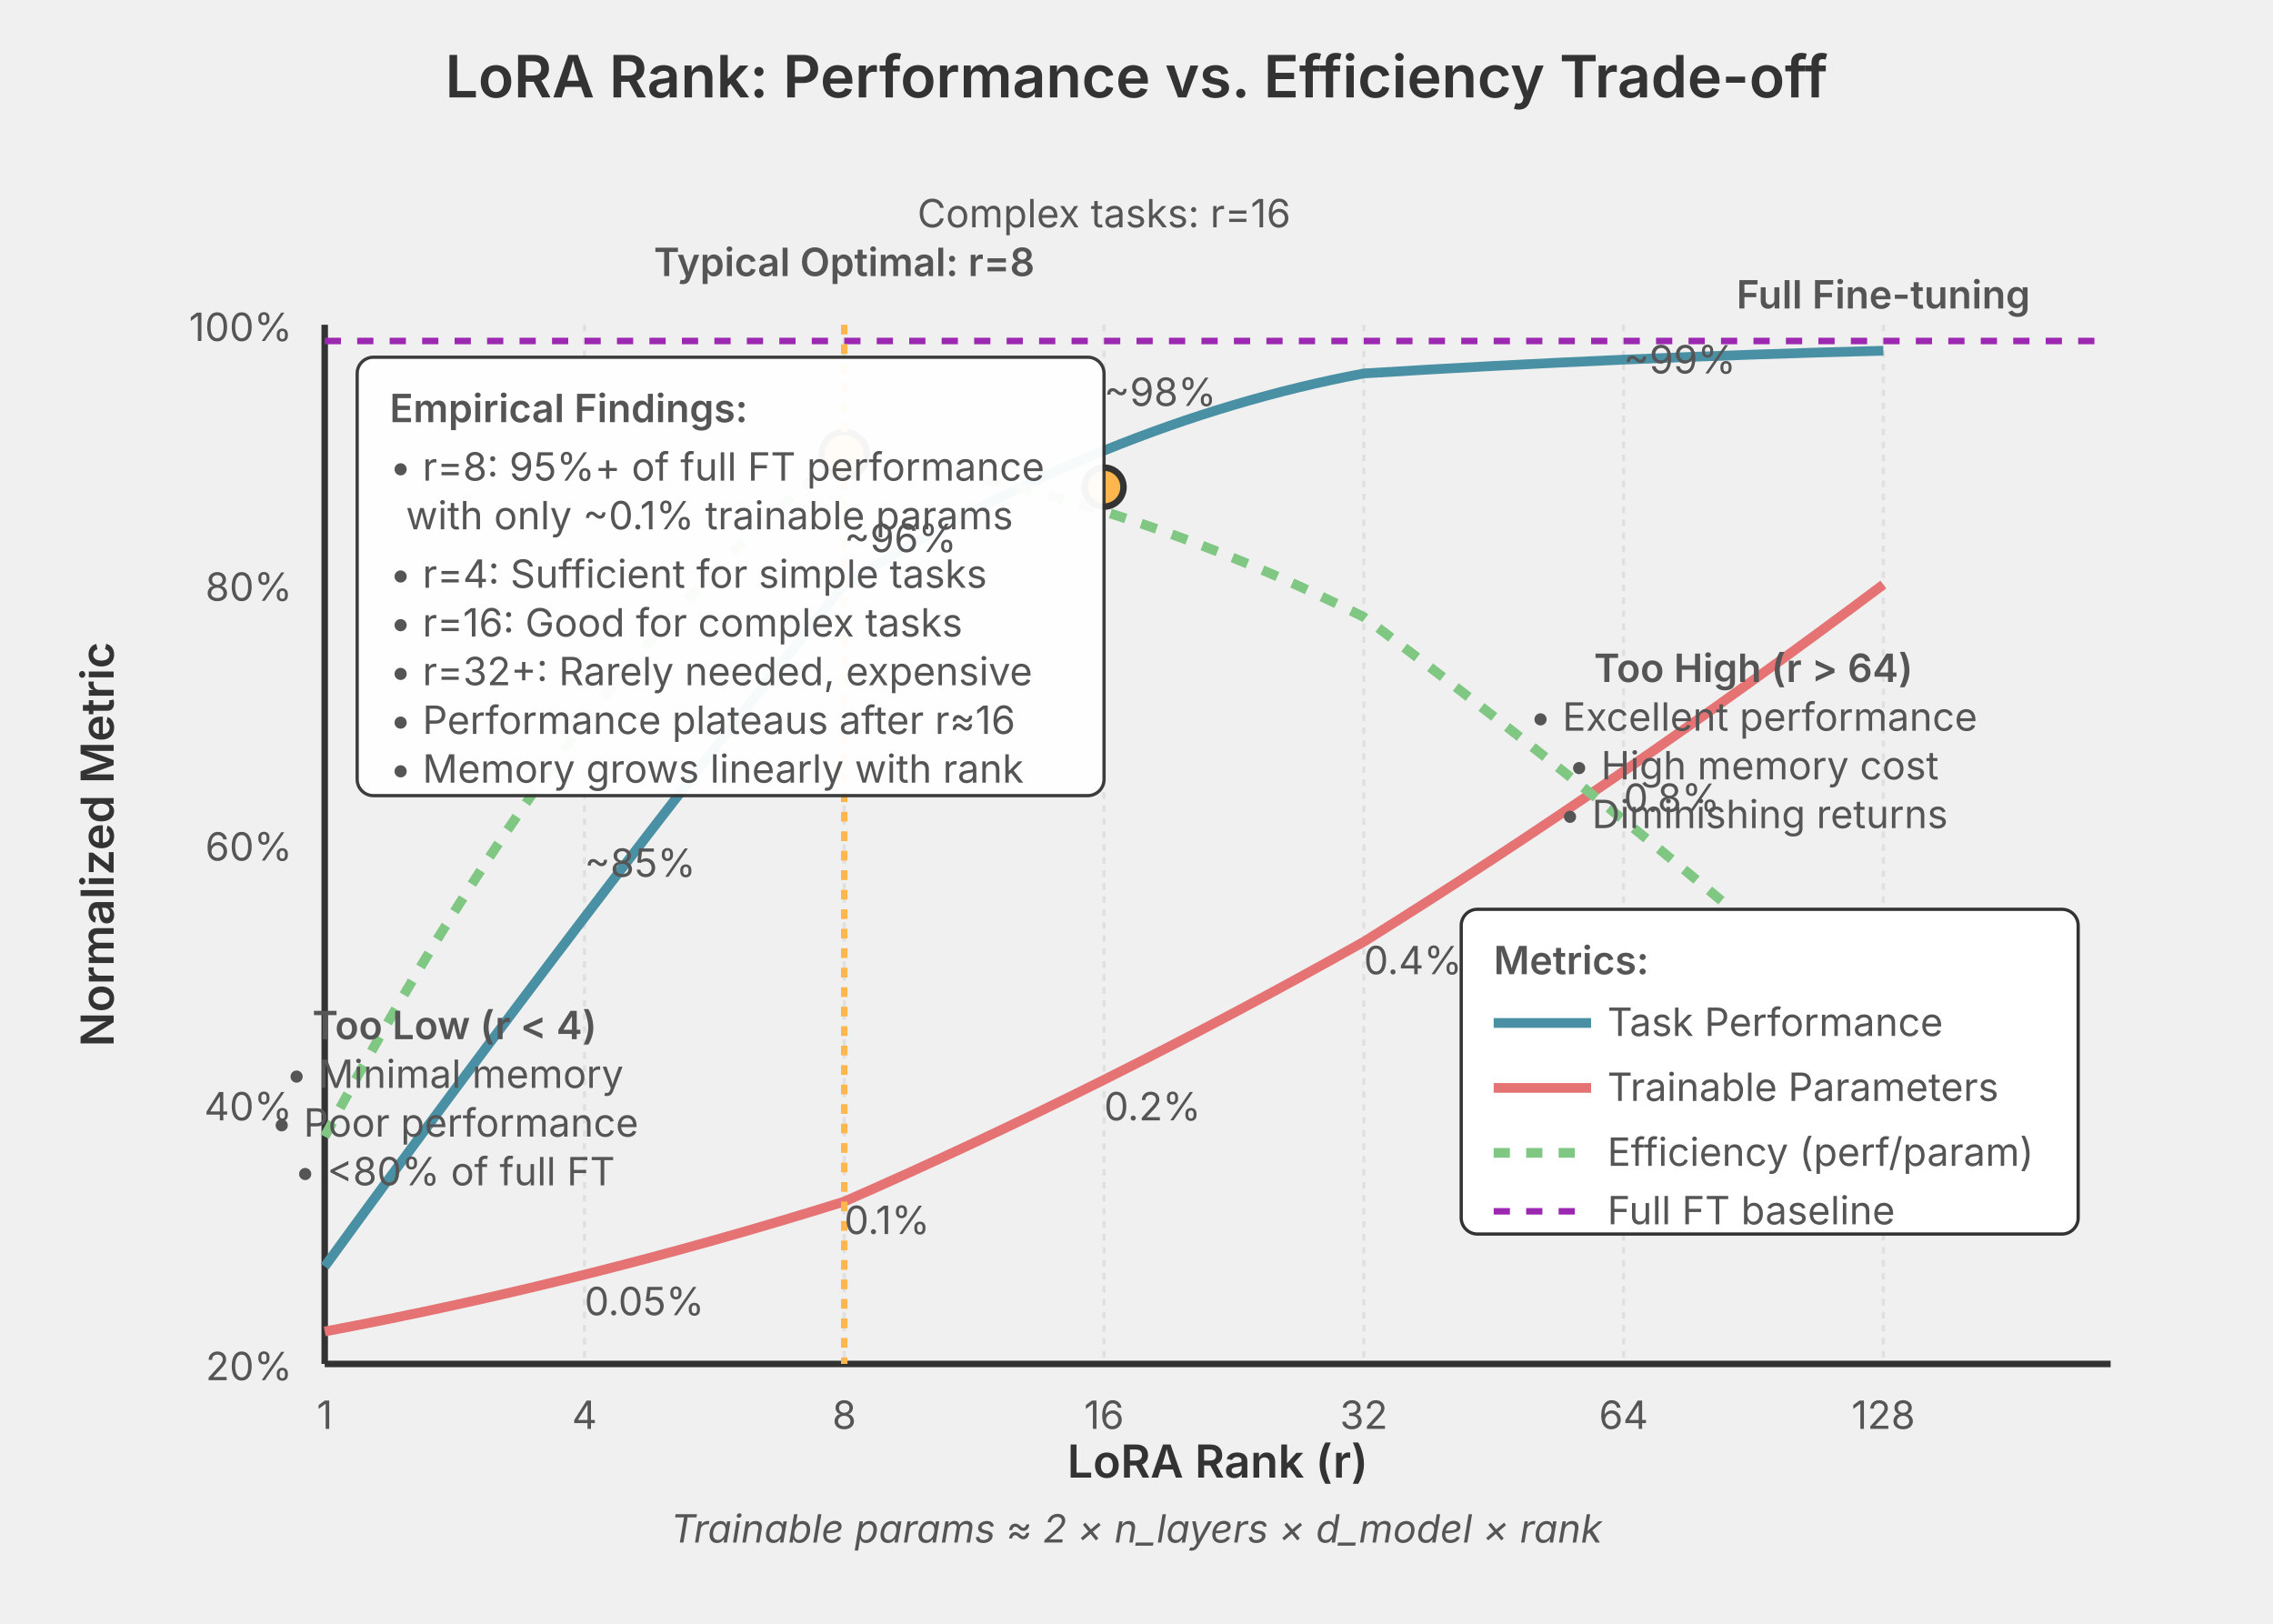
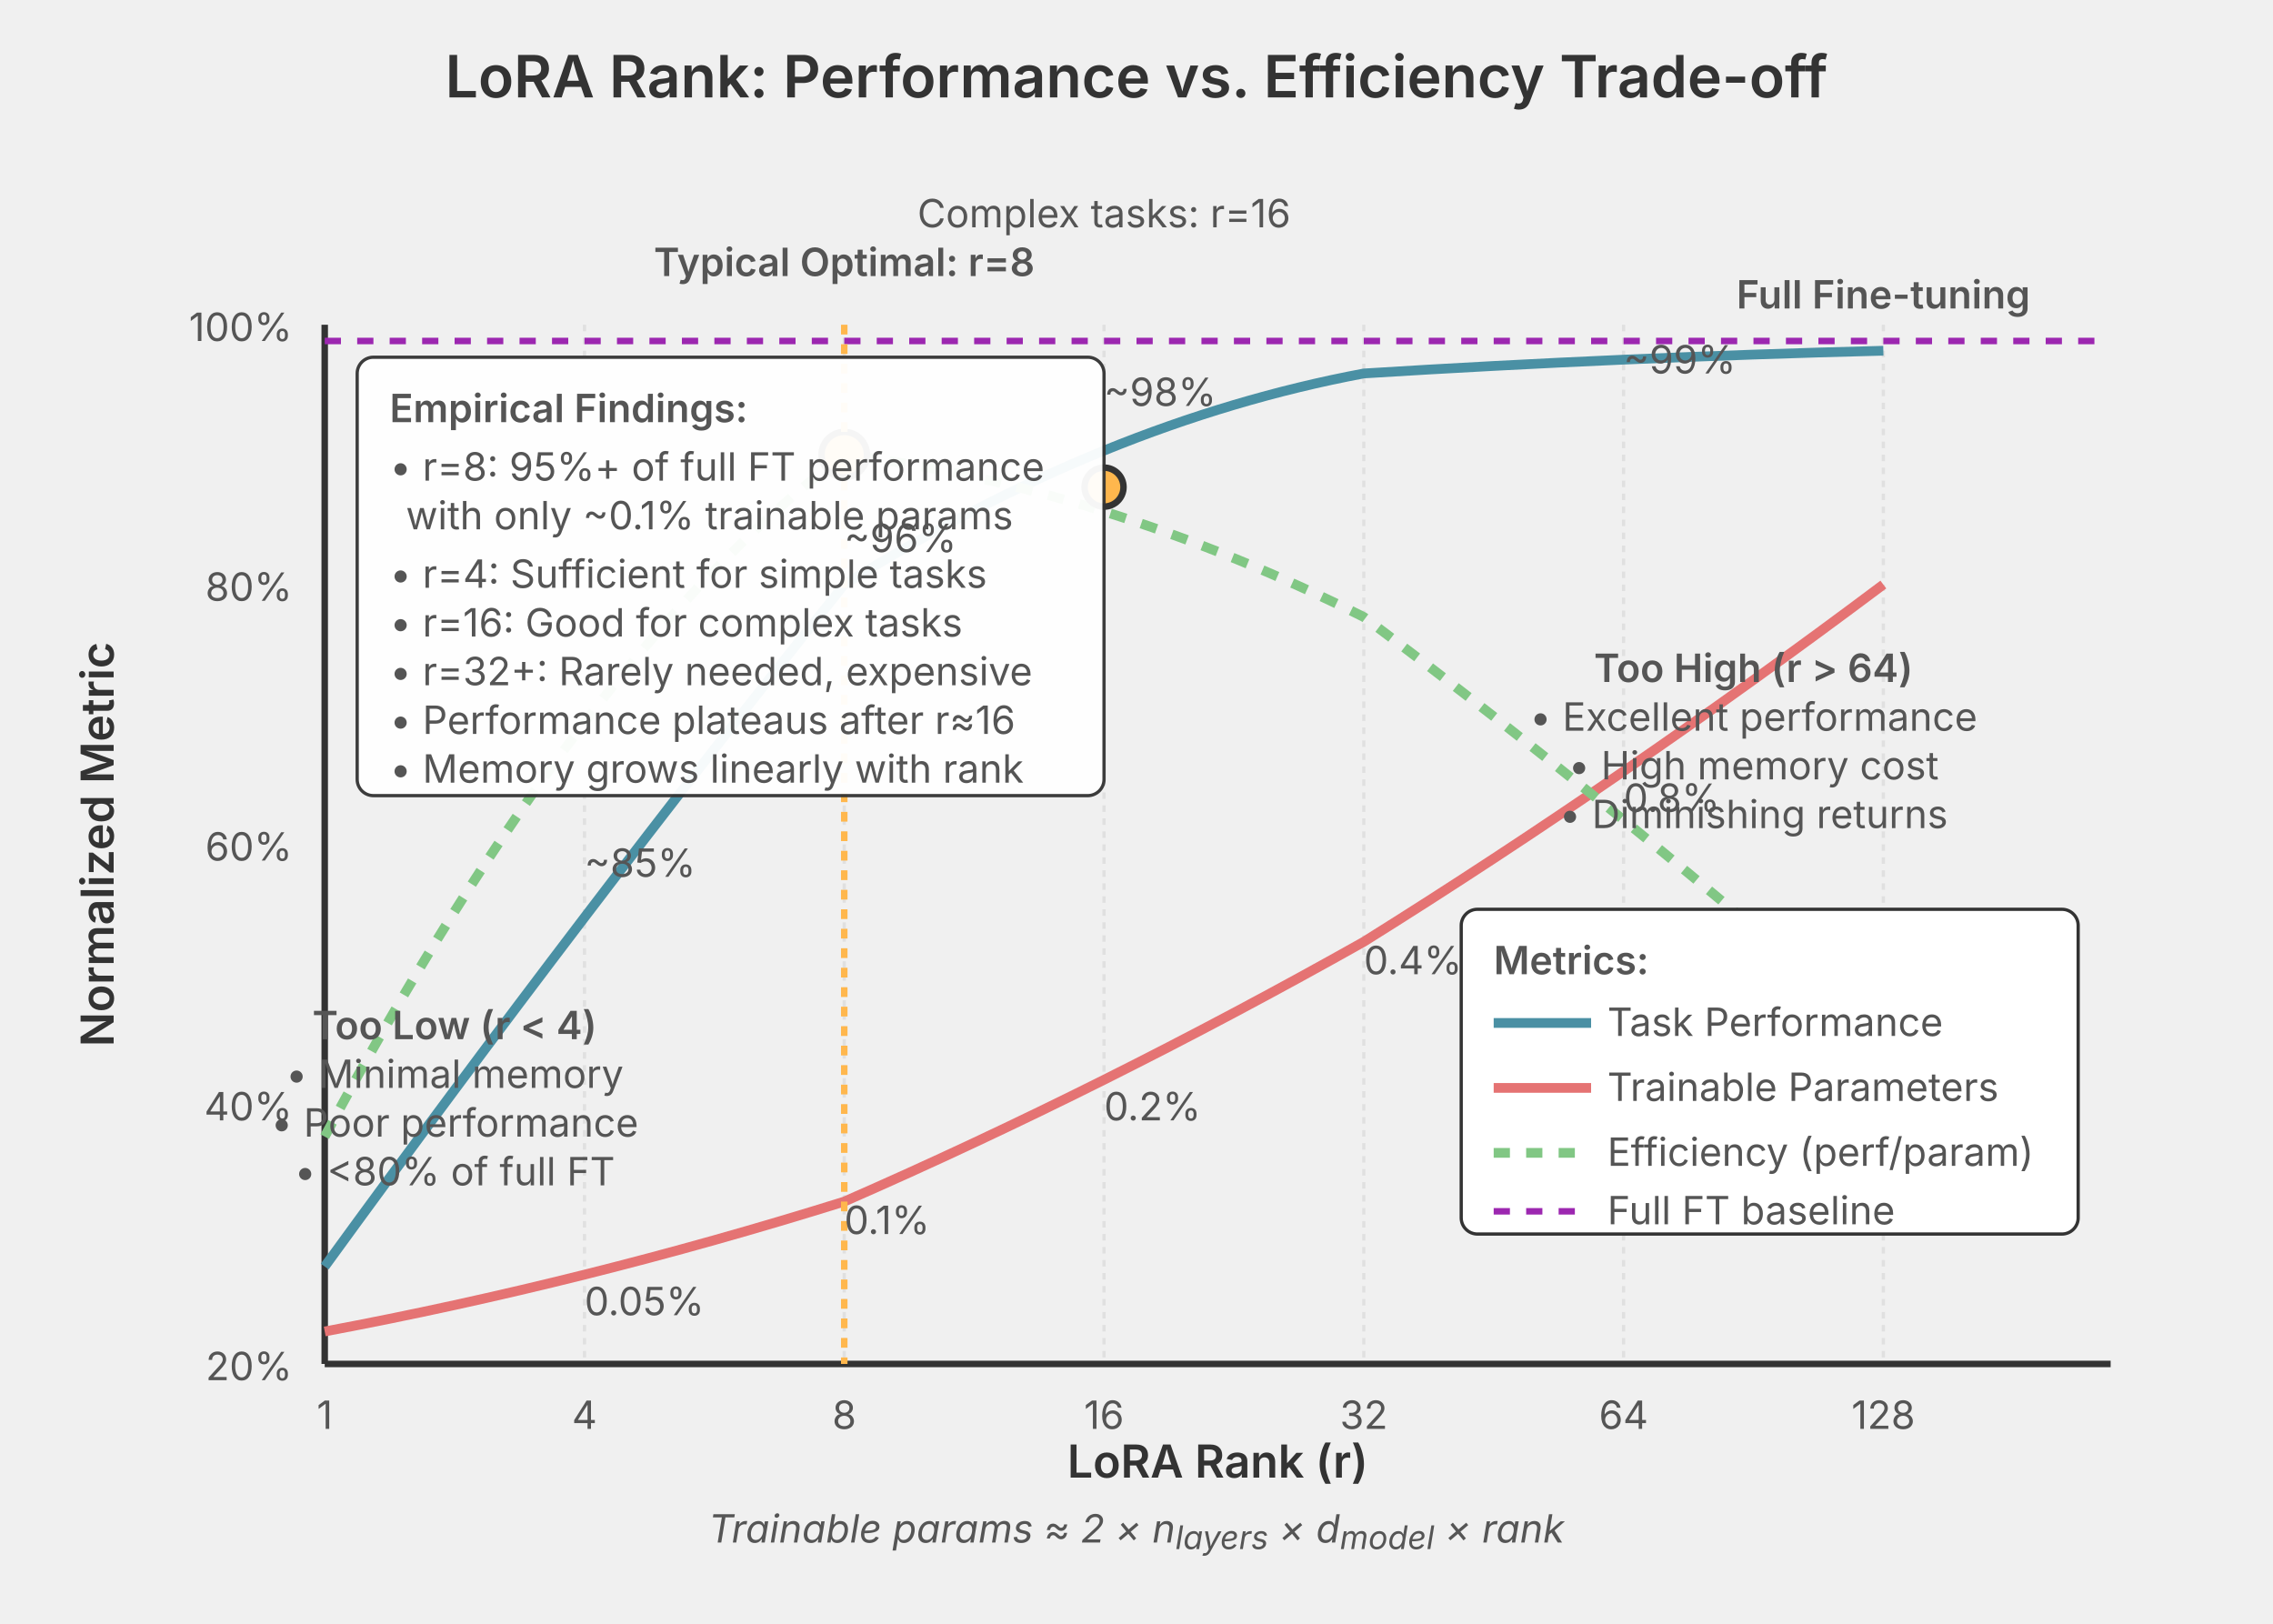
<svg xmlns="http://www.w3.org/2000/svg" viewBox="0 0 700 500">
  <defs>
    <style>
      .axis { stroke: #333; stroke-width: 2; }
      .grid { stroke: #e0e0e0; stroke-width: 1; stroke-dasharray: 2,2; }
      .performance-curve { fill: none; stroke: #4A90A4; stroke-width: 3; }
      .memory-curve { fill: none; stroke: #E57373; stroke-width: 3; }
      .efficiency-curve { fill: none; stroke: #81C784; stroke-width: 3; stroke-dasharray: 5,5; }
      .label { font-family: system-ui, -apple-system, sans-serif; font-size: 14px; fill: #333; }
      .title { font-family: system-ui, -apple-system, sans-serif; font-size: 18px; font-weight: 600; fill: #333; }
      .annotation { font-family: system-ui, -apple-system, sans-serif; font-size: 12px; fill: #555; }
      .optimal-marker { fill: #FFB74D; stroke: #333; stroke-width: 2; }
      .optimal-line { stroke: #FFB74D; stroke-width: 2; stroke-dasharray: 3,3; }
      .full-ft-line { stroke: #9C27B0; stroke-width: 2; stroke-dasharray: 5,5; }

      /* Dark mode support */
      @media (prefers-color-scheme: dark) {
        .axis { stroke: #cccccc; }
        .grid { stroke: #444444; }
        .label { fill: #ffffff; }
        .title { fill: #ffffff; }
        .annotation { fill: #cccccc; }
        .optimal-marker { stroke: #cccccc; }

        /* Specific element adjustments */
        text[fill="#333"] { fill: #ffffff; }
        text[fill="#555"] { fill: #cccccc; }
        rect[stroke="#333"] { stroke: #cccccc; }
        rect[fill="white"] { fill: #1a1a1a; }
        line[stroke="#333"] { stroke: #cccccc; }

        /* Keep white text white in dark mode (for colored backgrounds) */
        text[fill="#fff"],
        text[fill="#ffffff"],
        text[fill="white"] {
          fill: #ffffff;
        }
      }
    </style>
  </defs>
  <text x="350" y="30" text-anchor="middle" class="title">LoRA Rank: Performance vs. Efficiency Trade-off</text>
  <line x1="100" y1="100" x2="100" y2="420" class="grid" />
  <line x1="180" y1="100" x2="180" y2="420" class="grid" />
  <line x1="260" y1="100" x2="260" y2="420" class="grid" />
  <line x1="340" y1="100" x2="340" y2="420" class="grid" />
  <line x1="420" y1="100" x2="420" y2="420" class="grid" />
  <line x1="500" y1="100" x2="500" y2="420" class="grid" />
  <line x1="580" y1="100" x2="580" y2="420" class="grid" />
  <line x1="100" y1="420" x2="650" y2="420" class="axis" />
  <line x1="100" y1="100" x2="100" y2="420" class="axis" />
  <text x="375" y="455" text-anchor="middle" class="label" font-weight="600">LoRA Rank (r)</text>
  <text x="35" y="260" text-anchor="middle" class="label" font-weight="600" transform="rotate(-90 35 260)">Normalized Metric</text>
  <text x="100" y="440" text-anchor="middle" class="annotation">1</text>
  <text x="180" y="440" text-anchor="middle" class="annotation">4</text>
  <text x="260" y="440" text-anchor="middle" class="annotation">8</text>
  <text x="340" y="440" text-anchor="middle" class="annotation">16</text>
  <text x="420" y="440" text-anchor="middle" class="annotation">32</text>
  <text x="500" y="440" text-anchor="middle" class="annotation">64</text>
  <text x="580" y="440" text-anchor="middle" class="annotation">128</text>
  <text x="90" y="105" text-anchor="end" class="annotation">100%</text>
  <text x="90" y="185" text-anchor="end" class="annotation">80%</text>
  <text x="90" y="265" text-anchor="end" class="annotation">60%</text>
  <text x="90" y="345" text-anchor="end" class="annotation">40%</text>
  <text x="90" y="425" text-anchor="end" class="annotation">20%</text>
  <line x1="100" y1="105" x2="650" y2="105" class="full-ft-line" />
  <text x="580" y="95" text-anchor="middle" class="annotation" fill="#9C27B0" font-weight="600">Full Fine-tuning</text>
  <path d="M 100,390            Q 180,280 260,180            Q 340,130 420,115            Q 500,110 580,108" class="performance-curve" />
  <path d="M 100,410            Q 180,395 260,370            Q 340,335 420,290            Q 500,240 580,180" class="memory-curve" />
  <path d="M 100,350            Q 180,200 260,140            Q 340,150 420,190            Q 500,250 580,320" class="efficiency-curve" />
  <circle cx="260" cy="140" r="7" class="optimal-marker" />
  <line x1="260" y1="100" x2="260" y2="420" class="optimal-line" />
  <text x="260" y="85" text-anchor="middle" class="annotation" font-weight="600" fill="#F57C00">Typical Optimal: r=8</text>
  <circle cx="340" cy="150" r="6" class="optimal-marker" />
  <text x="340" y="70" text-anchor="middle" class="annotation" fill="#F57C00">Complex tasks: r=16</text>
  <g transform="translate(450, 280)">
    <rect x="0" y="0" width="190" height="100" fill="white" stroke="#333" stroke-width="1" rx="5" />
    <text x="10" y="20" class="annotation" font-weight="600">Metrics:</text>
    <line x1="10" y1="35" x2="40" y2="35" class="performance-curve" />
    <text x="45" y="39" class="annotation">Task Performance</text>
    <line x1="10" y1="55" x2="40" y2="55" class="memory-curve" />
    <text x="45" y="59" class="annotation">Trainable Parameters</text>
    <line x1="10" y1="75" x2="40" y2="75" class="efficiency-curve" />
    <text x="45" y="79" class="annotation">Efficiency (perf/param)</text>
    <line x1="10" y1="93" x2="40" y2="93" class="full-ft-line" />
    <text x="45" y="97" class="annotation">Full FT baseline</text>
  </g>
  <text x="140" y="320" text-anchor="middle" class="annotation" fill="#C62828" font-weight="600">Too Low (r &lt; 4)</text>
  <text x="140" y="335" text-anchor="middle" class="annotation" fill="#C62828">• Minimal memory</text>
  <text x="140" y="350" text-anchor="middle" class="annotation" fill="#C62828">• Poor performance</text>
  <text x="140" y="365" text-anchor="middle" class="annotation" fill="#C62828">• &lt;80% of full FT</text>
  <text x="540" y="210" text-anchor="middle" class="annotation" fill="#1565C0" font-weight="600">Too High (r &gt; 64)</text>
  <text x="540" y="225" text-anchor="middle" class="annotation" fill="#1565C0">• Excellent performance</text>
  <text x="540" y="240" text-anchor="middle" class="annotation" fill="#1565C0">• High memory cost</text>
  <text x="540" y="255" text-anchor="middle" class="annotation" fill="#1565C0">• Diminishing returns</text>
  <rect x="110" y="110" width="230" height="135" fill="white" stroke="#333" stroke-width="1" rx="5" opacity="0.95" />
  <text x="120" y="130" class="annotation" font-weight="600">Empirical Findings:</text>
  <text x="120" y="148" class="annotation">• r=8: 95%+ of full FT performance</text>
  <text x="125" y="163" class="annotation">with only ~0.1% trainable params</text>
  <text x="120" y="181" class="annotation">• r=4: Sufficient for simple tasks</text>
  <text x="120" y="196" class="annotation">• r=16: Good for complex tasks</text>
  <text x="120" y="211" class="annotation">• r=32+: Rarely needed, expensive</text>
  <text x="120" y="226" class="annotation">• Performance plateaus after r≈16</text>
  <text x="120" y="241" class="annotation">• Memory grows linearly with rank</text>
  <text x="180" y="270" class="annotation" font-size="10">~85%</text>
  <text x="260" y="170" class="annotation" font-size="10">~96%</text>
  <text x="340" y="125" class="annotation" font-size="10">~98%</text>
  <text x="500" y="115" class="annotation" font-size="10">~99%</text>
  <text x="180" y="405" class="annotation" fill="#E57373" font-size="10">0.05%</text>
  <text x="260" y="380" class="annotation" fill="#E57373" font-size="10">0.1%</text>
  <text x="340" y="345" class="annotation" fill="#E57373" font-size="10">0.2%</text>
  <text x="420" y="300" class="annotation" fill="#E57373" font-size="10">0.4%</text>
  <text x="500" y="250" class="annotation" fill="#E57373" font-size="10">0.8%</text>
-   <text x="350" y="475" text-anchor="middle" class="annotation" font-style="italic">Trainable params ≈ 2 × n_layers × d_model × rank</text>
+   <text x="350" y="475" text-anchor="middle" class="annotation" font-style="italic">Trainable params ≈ 2 × n<tspan baseline-shift="sub" font-size="smaller">layers</tspan> × d<tspan baseline-shift="sub" font-size="smaller">model</tspan> × rank</text>
</svg>
